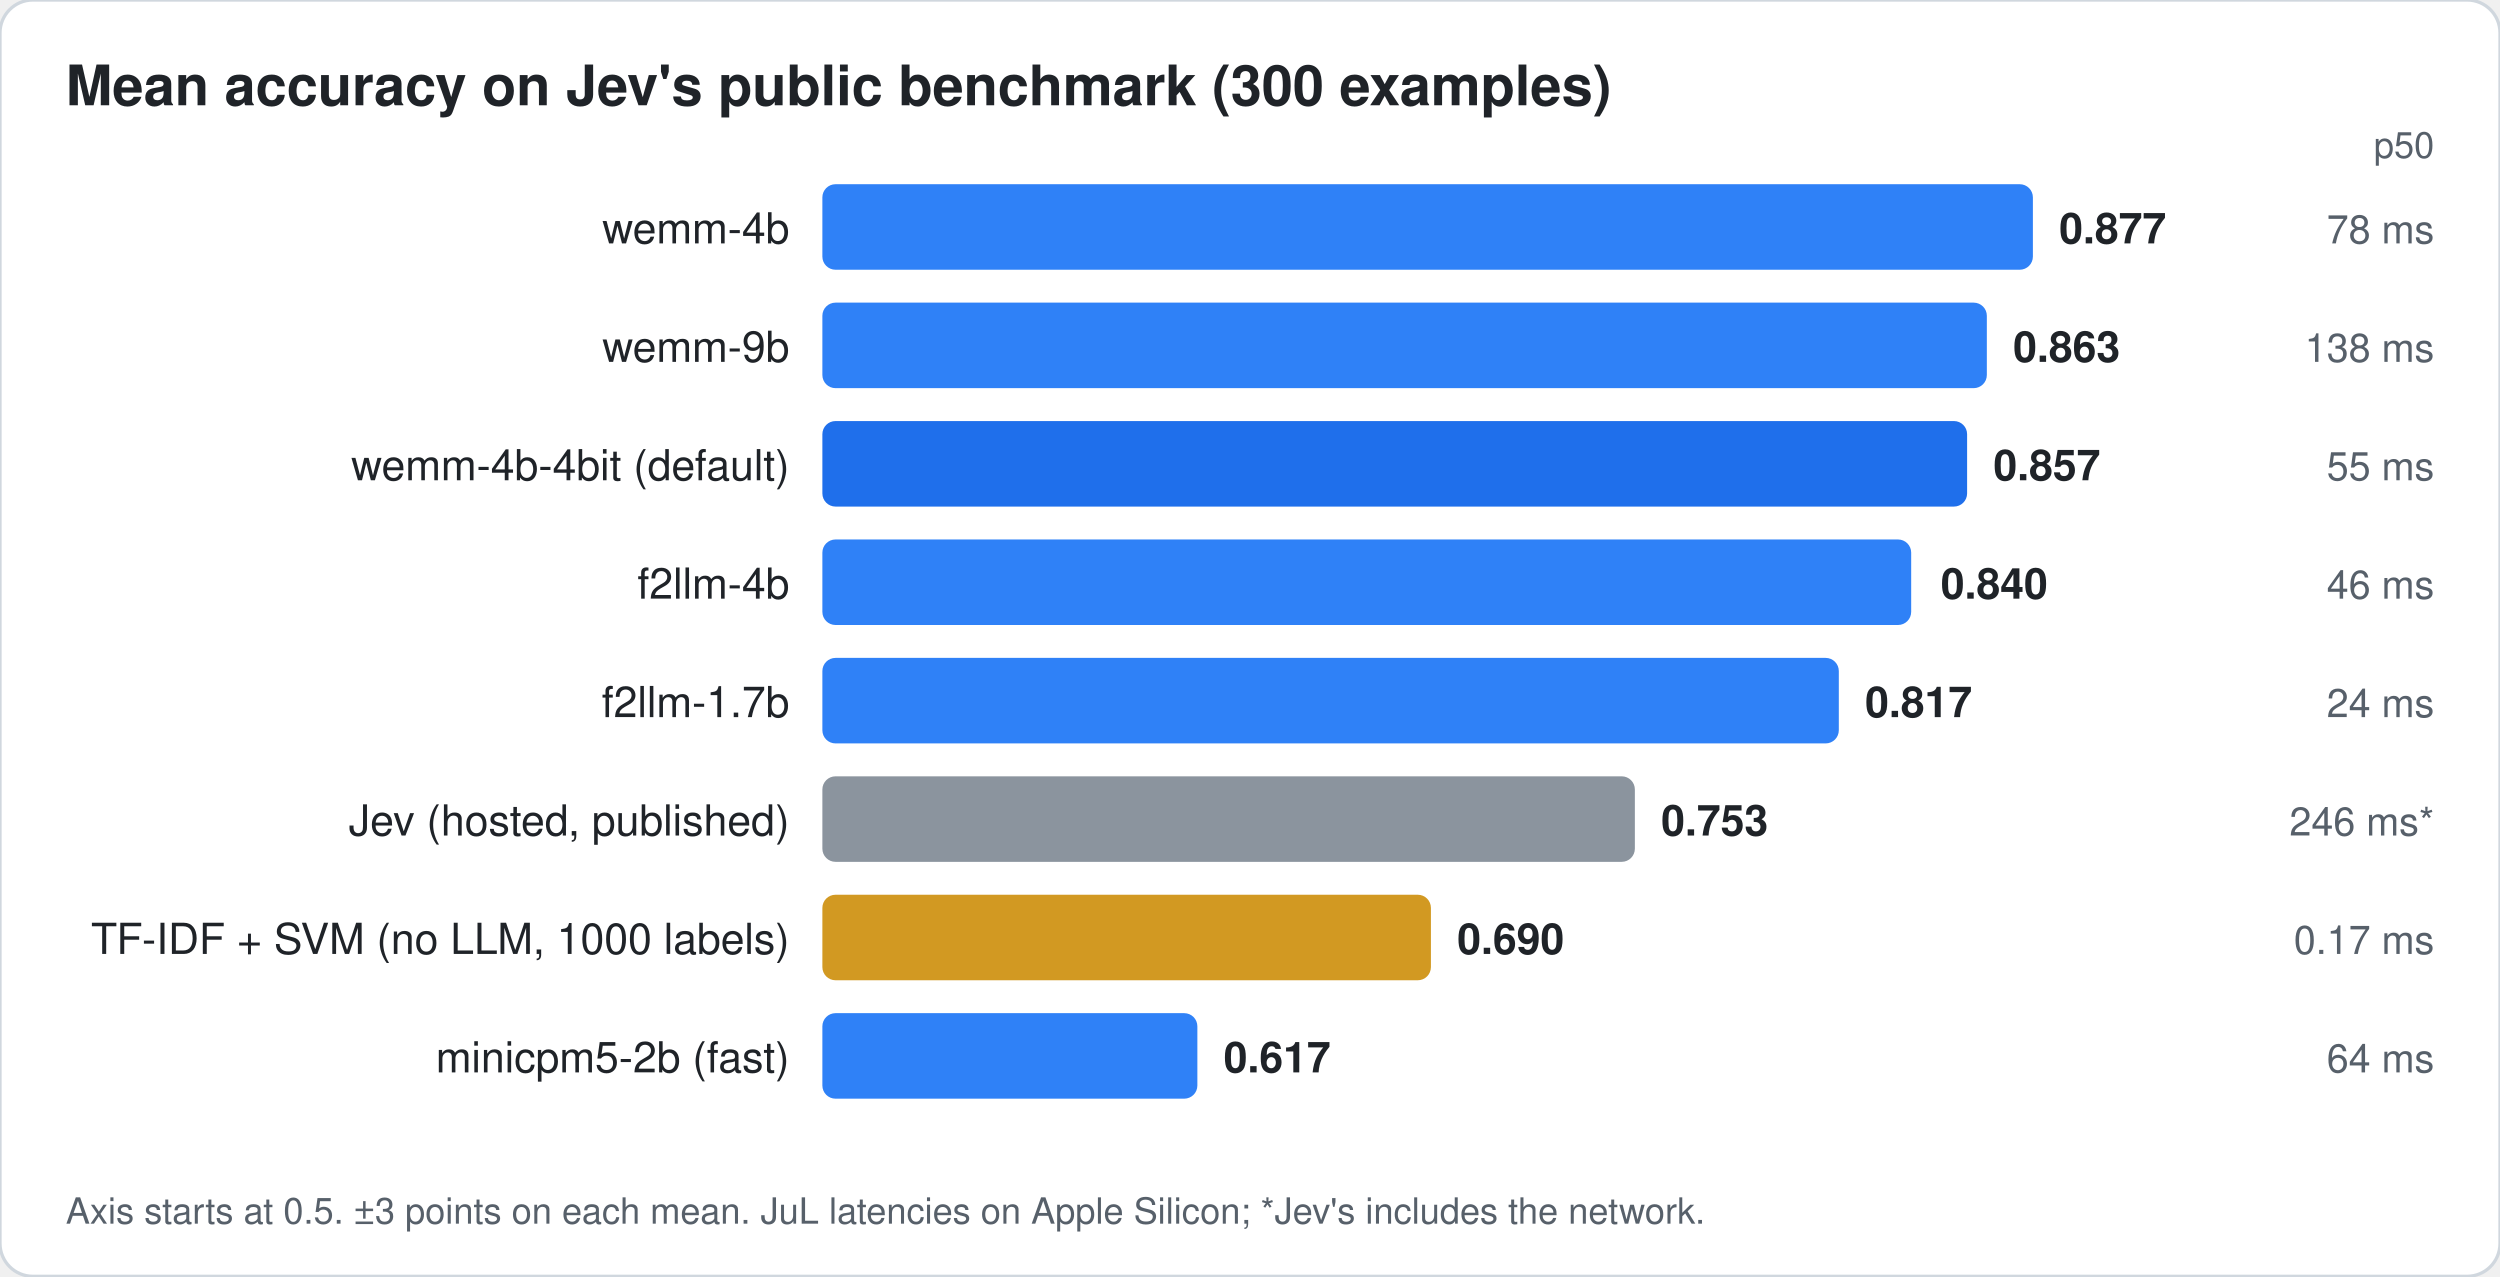
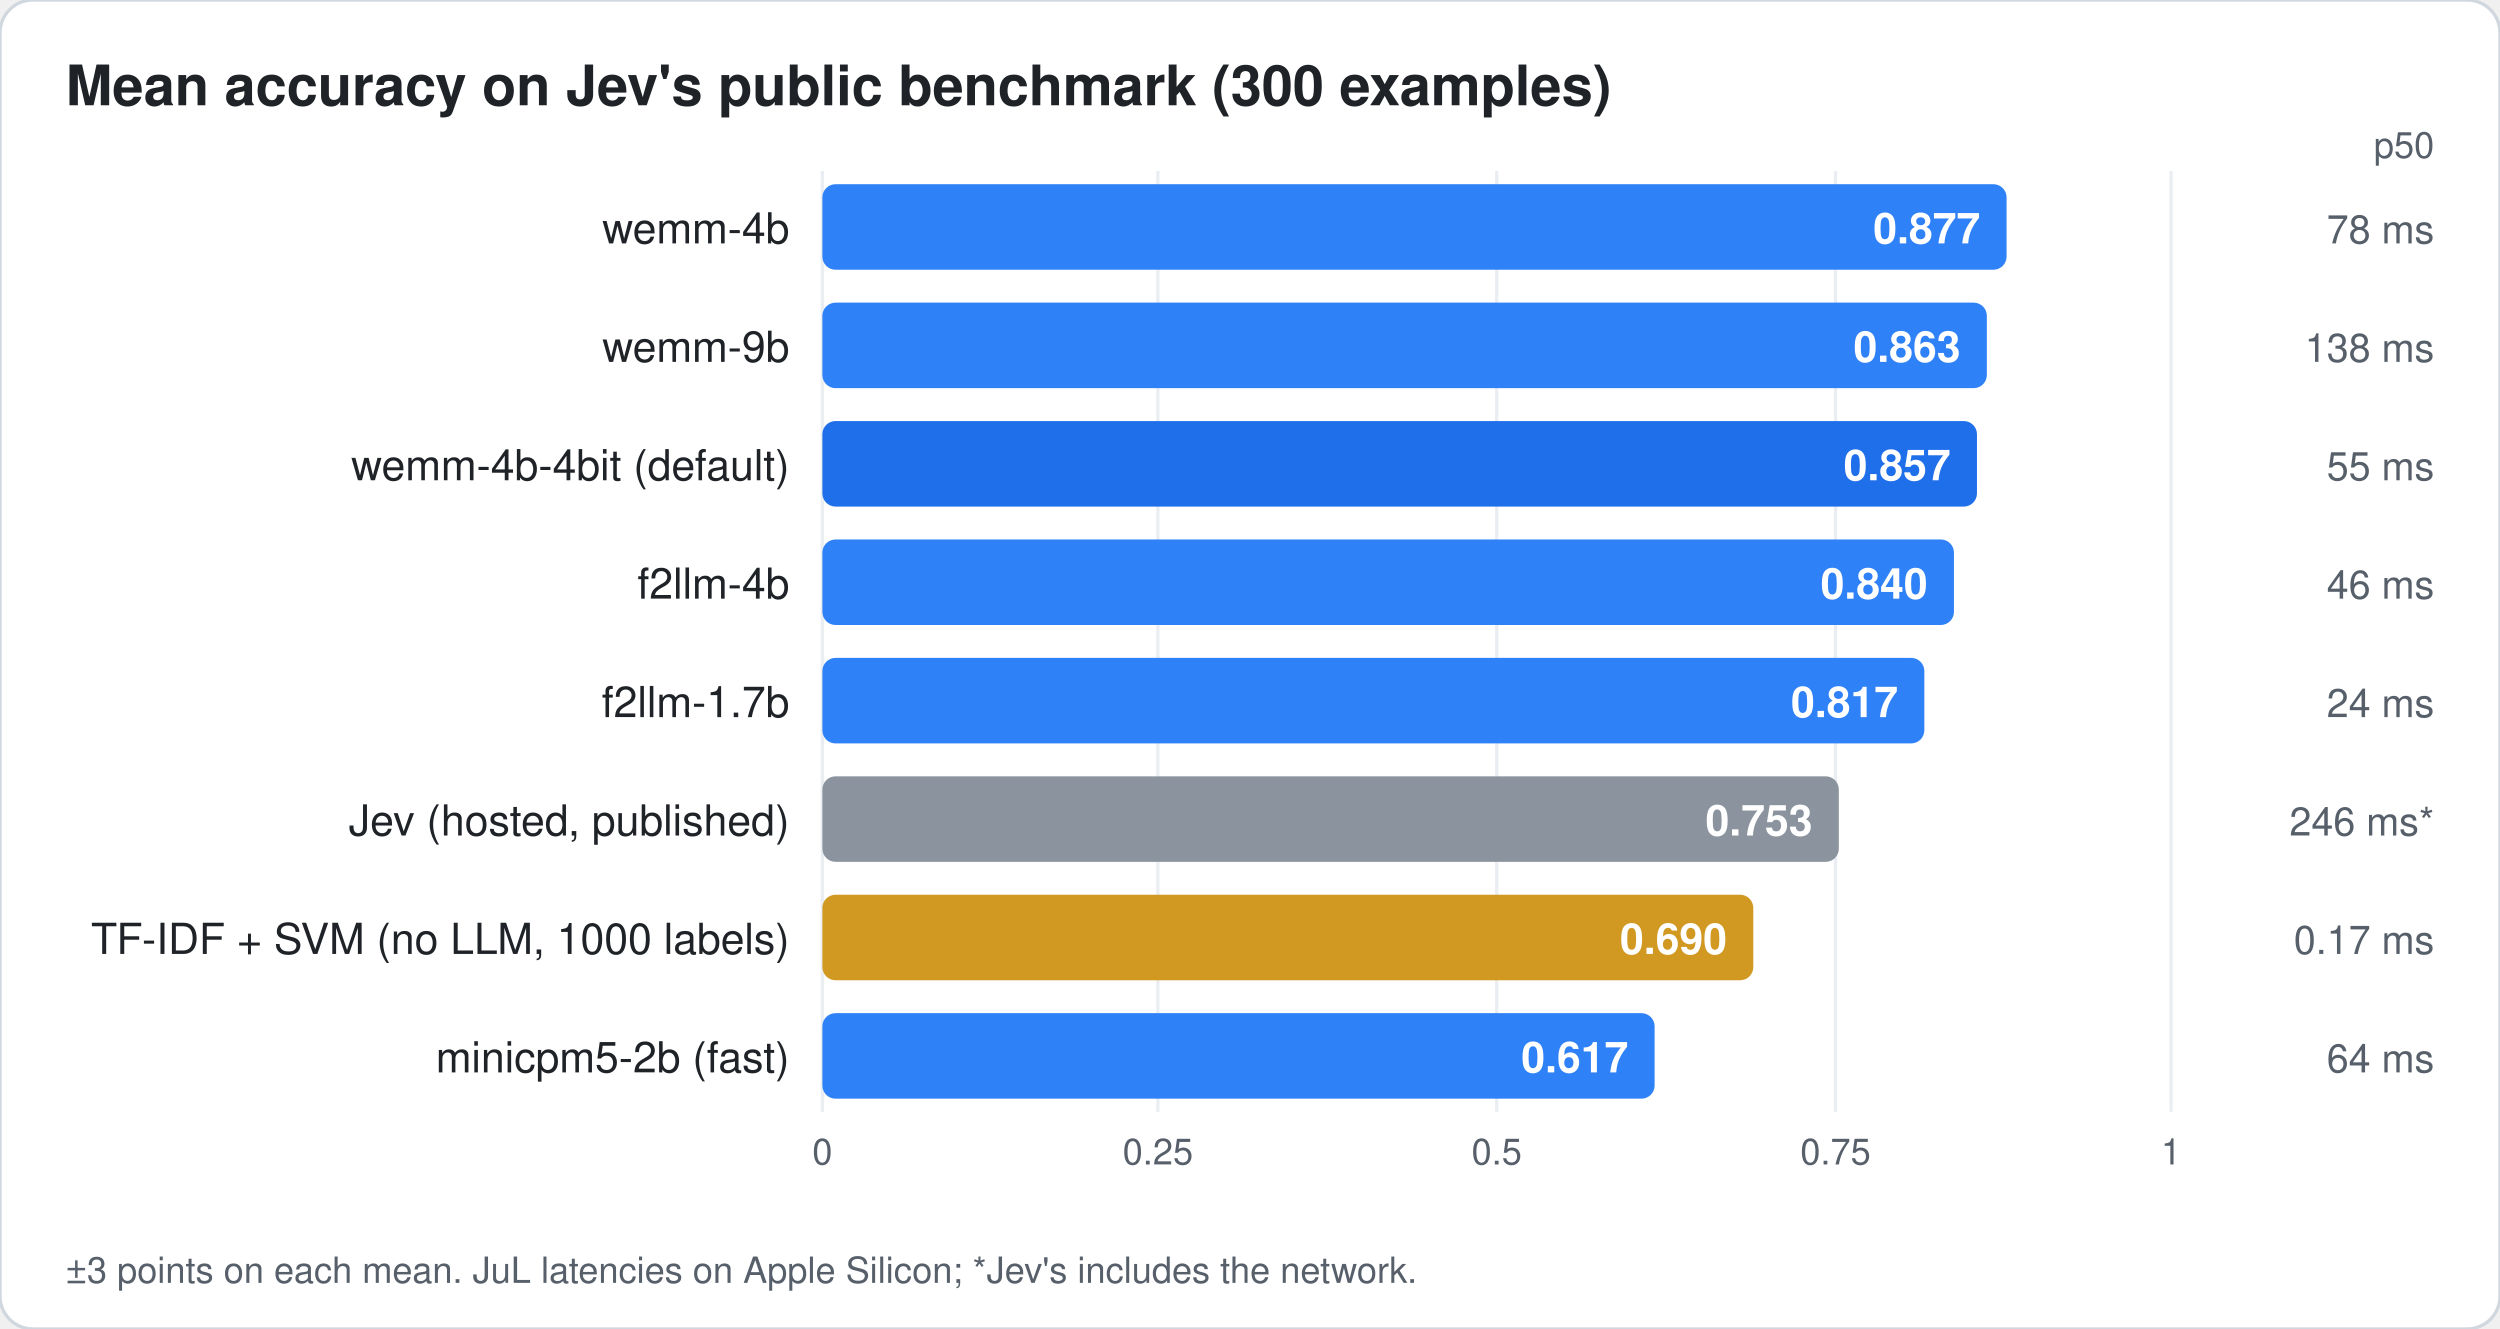
- <svg xmlns="http://www.w3.org/2000/svg" width="760" height="388" viewBox="0 0 760 388" font-family="-apple-system,BlinkMacSystemFont,Segoe UI,Helvetica,Arial,sans-serif">
-   <rect width="760" height="388" rx="10" fill="#ffffff" stroke="#d0d7de" />
+ <svg xmlns="http://www.w3.org/2000/svg" width="760" height="404" viewBox="0 0 760 404" font-family="-apple-system,BlinkMacSystemFont,Segoe UI,Helvetica,Arial,sans-serif">
+   <rect width="760" height="404" rx="10" fill="#ffffff" stroke="#d0d7de" />
  <text x="20" y="32" font-size="17" font-weight="600" fill="#1f2328">Mean accuracy on Jev's public benchmark (300 examples)</text>
+   <line x1="250" y1="52" x2="250" y2="338" stroke="#eaeef2" />
+   <text x="250" y="354" font-size="11" text-anchor="middle" fill="#57606a">0</text>
+   <line x1="352" y1="52" x2="352" y2="338" stroke="#eaeef2" />
+   <text x="352" y="354" font-size="11" text-anchor="middle" fill="#57606a">0.25</text>
+   <line x1="455" y1="52" x2="455" y2="338" stroke="#eaeef2" />
+   <text x="455" y="354" font-size="11" text-anchor="middle" fill="#57606a">0.5</text>
+   <line x1="558" y1="52" x2="558" y2="338" stroke="#eaeef2" />
+   <text x="558" y="354" font-size="11" text-anchor="middle" fill="#57606a">0.75</text>
+   <line x1="660" y1="52" x2="660" y2="338" stroke="#eaeef2" />
+   <text x="660" y="354" font-size="11" text-anchor="middle" fill="#57606a">1</text>
  <text x="240" y="74" font-size="13" text-anchor="end" fill="#1f2328">wemm-4b</text>
-   <rect x="250" y="56" width="368" height="26" rx="4" fill="#2f81f7" />
-   <text x="626" y="74" font-size="13" font-weight="600" fill="#1f2328">0.877</text>
+   <rect x="250" y="56" width="360" height="26" rx="4" fill="#2f81f7" />
+   <text x="602" y="74" font-size="13" font-weight="600" text-anchor="end" fill="#ffffff">0.877</text>
  <text x="740" y="74" font-size="12" text-anchor="end" fill="#57606a">78 ms</text>
  <text x="240" y="110" font-size="13" text-anchor="end" fill="#1f2328">wemm-9b</text>
  <rect x="250" y="92" width="354" height="26" rx="4" fill="#2f81f7" />
-   <text x="612" y="110" font-size="13" font-weight="600" fill="#1f2328">0.863</text>
+   <text x="596" y="110" font-size="13" font-weight="600" text-anchor="end" fill="#ffffff">0.863</text>
  <text x="740" y="110" font-size="12" text-anchor="end" fill="#57606a">138 ms</text>
  <text x="240" y="146" font-size="13" text-anchor="end" fill="#1f2328">wemm-4b-4bit (default)</text>
-   <rect x="250" y="128" width="348" height="26" rx="4" fill="#1f6feb" />
-   <text x="606" y="146" font-size="13" font-weight="600" fill="#1f2328">0.857</text>
+   <rect x="250" y="128" width="351" height="26" rx="4" fill="#1f6feb" />
+   <text x="593" y="146" font-size="13" font-weight="600" text-anchor="end" fill="#ffffff">0.857</text>
  <text x="740" y="146" font-size="12" text-anchor="end" fill="#57606a">55 ms</text>
  <text x="240" y="182" font-size="13" text-anchor="end" fill="#1f2328">f2llm-4b</text>
-   <rect x="250" y="164" width="331" height="26" rx="4" fill="#2f81f7" />
-   <text x="590" y="182" font-size="13" font-weight="600" fill="#1f2328">0.840</text>
+   <rect x="250" y="164" width="344" height="26" rx="4" fill="#2f81f7" />
+   <text x="586" y="182" font-size="13" font-weight="600" text-anchor="end" fill="#ffffff">0.840</text>
  <text x="740" y="182" font-size="12" text-anchor="end" fill="#57606a">46 ms</text>
  <text x="240" y="218" font-size="13" text-anchor="end" fill="#1f2328">f2llm-1.7b</text>
-   <rect x="250" y="200" width="309" height="26" rx="4" fill="#2f81f7" />
-   <text x="567" y="218" font-size="13" font-weight="600" fill="#1f2328">0.817</text>
+   <rect x="250" y="200" width="335" height="26" rx="4" fill="#2f81f7" />
+   <text x="577" y="218" font-size="13" font-weight="600" text-anchor="end" fill="#ffffff">0.817</text>
  <text x="740" y="218" font-size="12" text-anchor="end" fill="#57606a">24 ms</text>
  <text x="240" y="254" font-size="13" text-anchor="end" fill="#1f2328">Jev (hosted, published)</text>
-   <rect x="250" y="236" width="247" height="26" rx="4" fill="#8b949e" />
-   <text x="505" y="254" font-size="13" font-weight="600" fill="#1f2328">0.753</text>
+   <rect x="250" y="236" width="309" height="26" rx="4" fill="#8b949e" />
+   <text x="551" y="254" font-size="13" font-weight="600" text-anchor="end" fill="#ffffff">0.753</text>
  <text x="740" y="254" font-size="12" text-anchor="end" fill="#57606a">246 ms*</text>
  <text x="240" y="290" font-size="13" text-anchor="end" fill="#1f2328">TF-IDF + SVM (no LLM, 1000 labels)</text>
-   <rect x="250" y="272" width="185" height="26" rx="4" fill="#d29922" />
-   <text x="443" y="290" font-size="13" font-weight="600" fill="#1f2328">0.690</text>
+   <rect x="250" y="272" width="283" height="26" rx="4" fill="#d29922" />
+   <text x="525" y="290" font-size="13" font-weight="600" text-anchor="end" fill="#ffffff">0.690</text>
  <text x="740" y="290" font-size="12" text-anchor="end" fill="#57606a">0.17 ms</text>
  <text x="240" y="326" font-size="13" text-anchor="end" fill="#1f2328">minicpm5-2b (fast)</text>
-   <rect x="250" y="308" width="114" height="26" rx="4" fill="#2f81f7" />
-   <text x="372" y="326" font-size="13" font-weight="600" fill="#1f2328">0.617</text>
+   <rect x="250" y="308" width="253" height="26" rx="4" fill="#2f81f7" />
+   <text x="495" y="326" font-size="13" font-weight="600" text-anchor="end" fill="#ffffff">0.617</text>
  <text x="740" y="326" font-size="12" text-anchor="end" fill="#57606a">64 ms</text>
  <text x="740" y="48" font-size="11" text-anchor="end" fill="#57606a">p50</text>
-   <text x="20" y="372" font-size="11" fill="#57606a">Axis starts at 0.5. ±3 points on each mean. JuL latencies on Apple Silicon; *Jev's includes the network.</text>
+   <text x="20" y="390" font-size="11" fill="#57606a">±3 points on each mean. JuL latencies on Apple Silicon; *Jev's includes the network.</text>
</svg>
